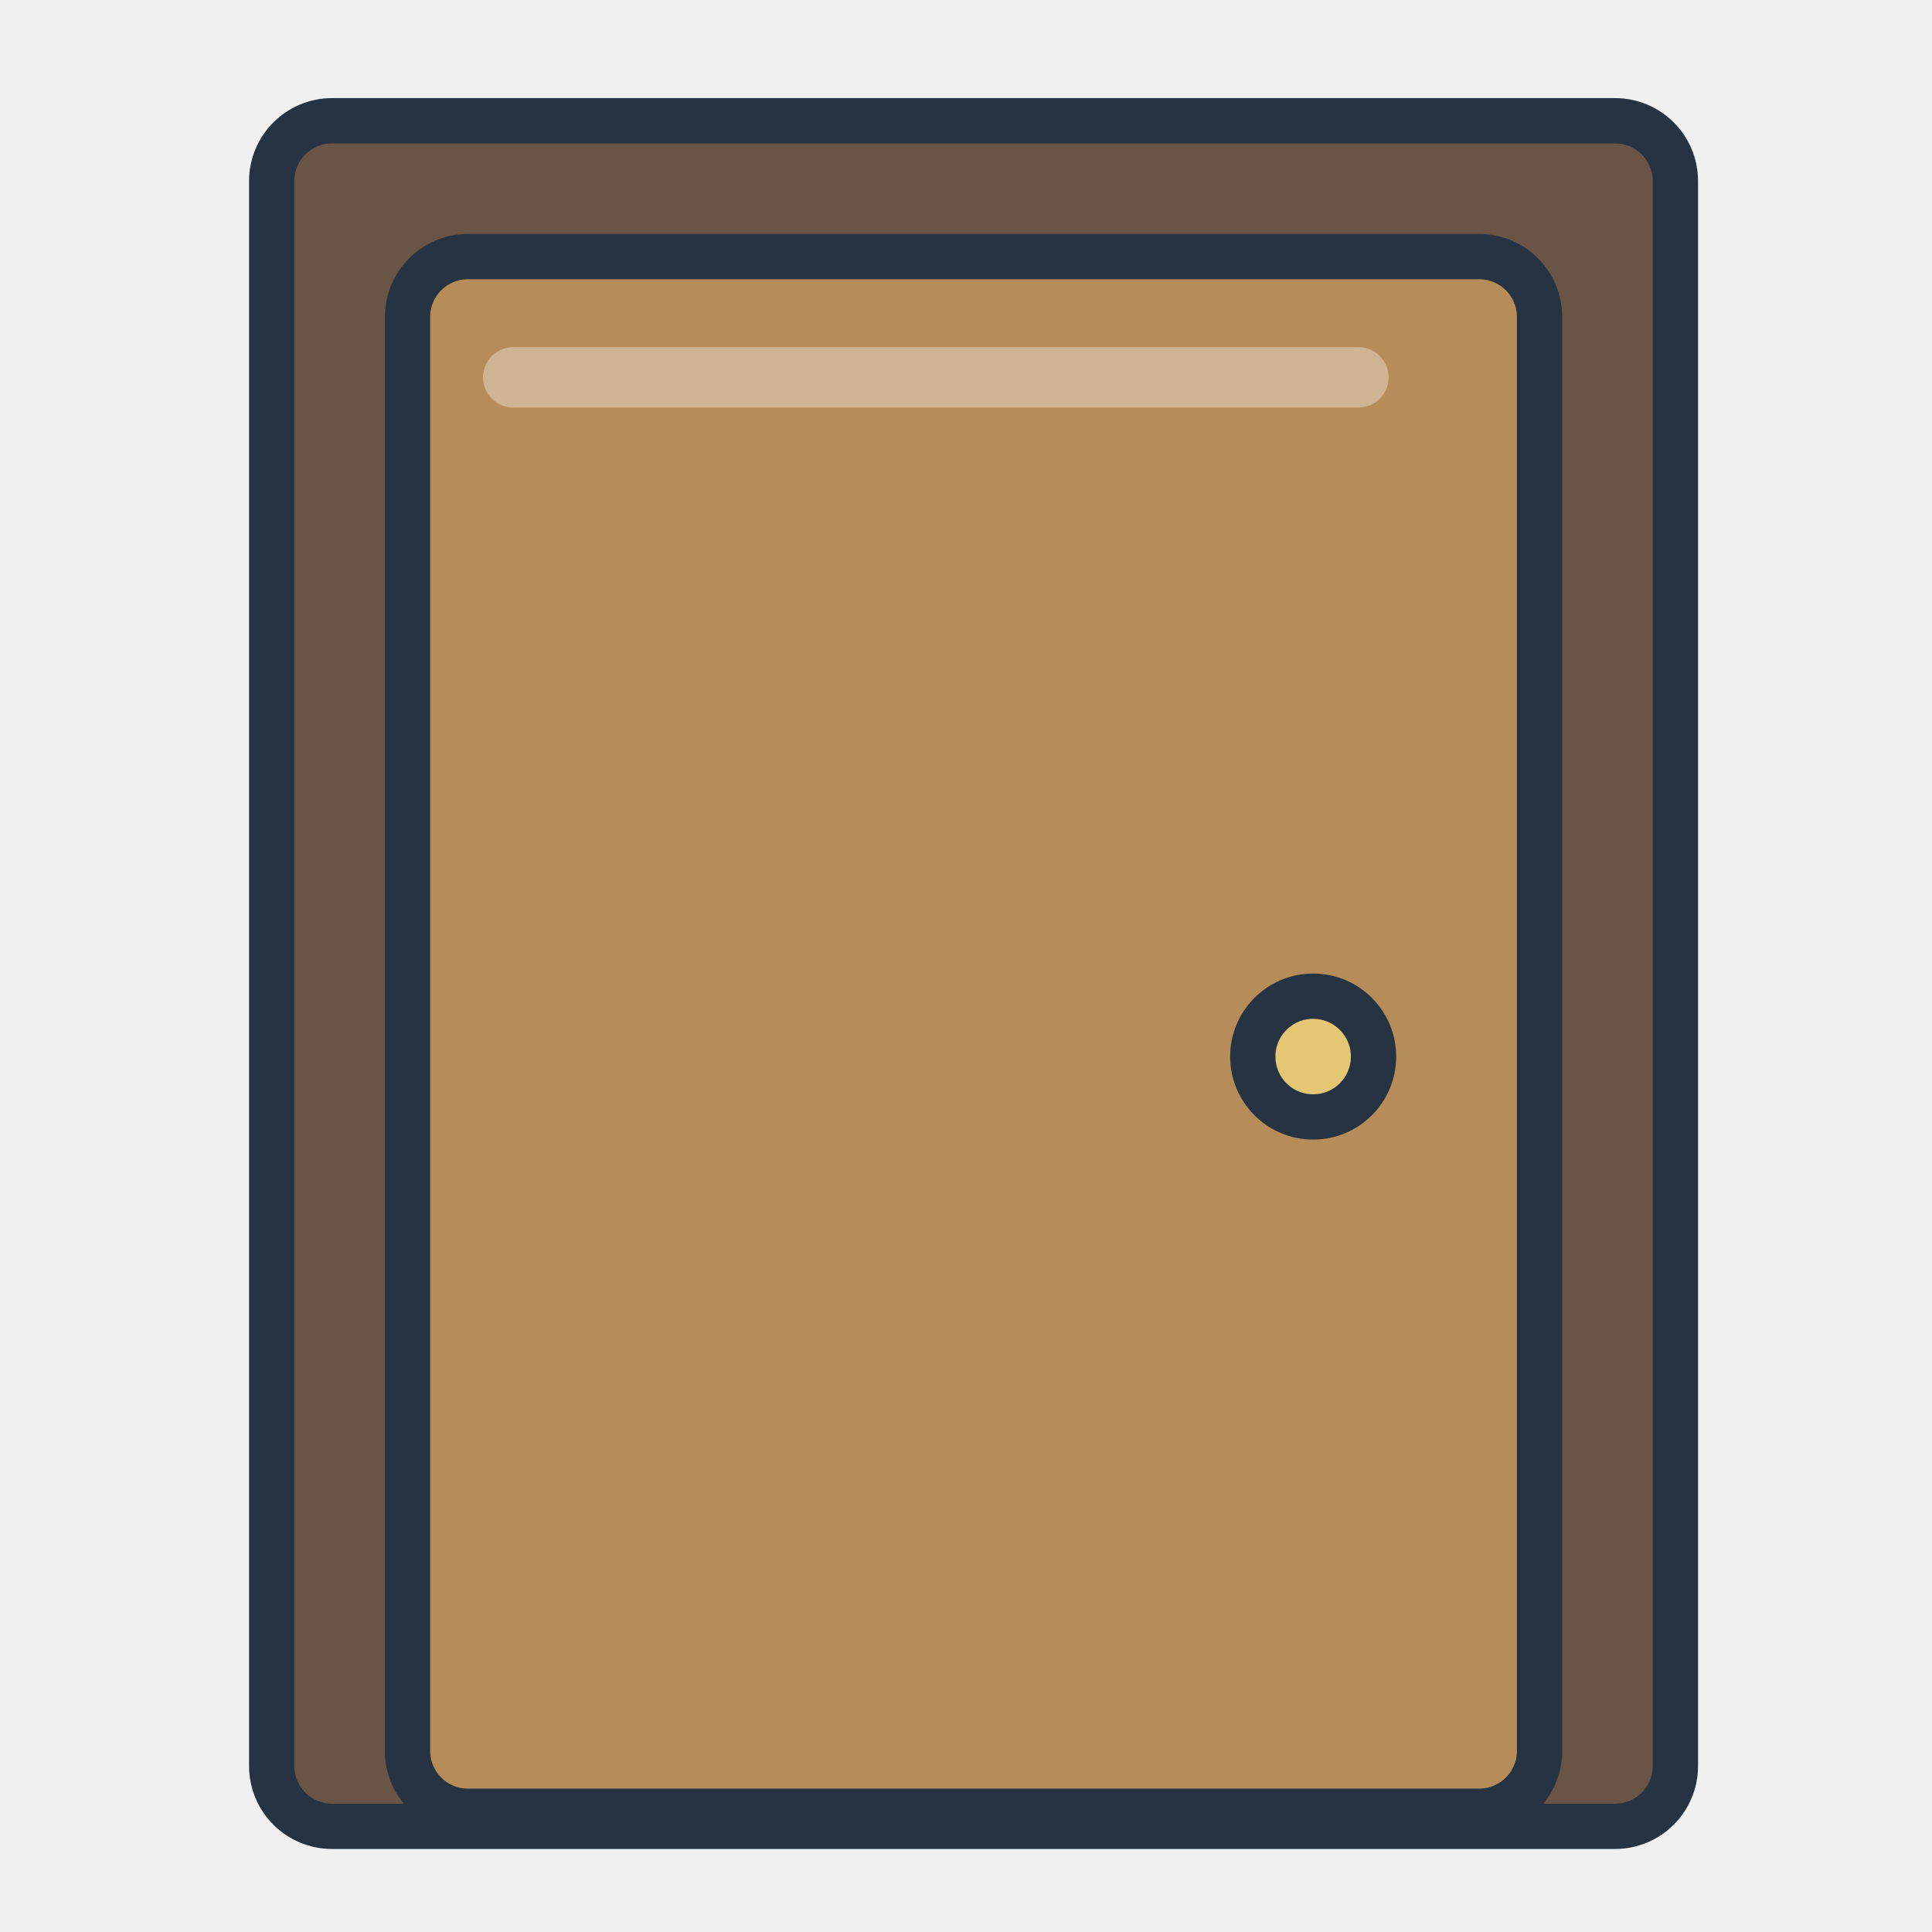
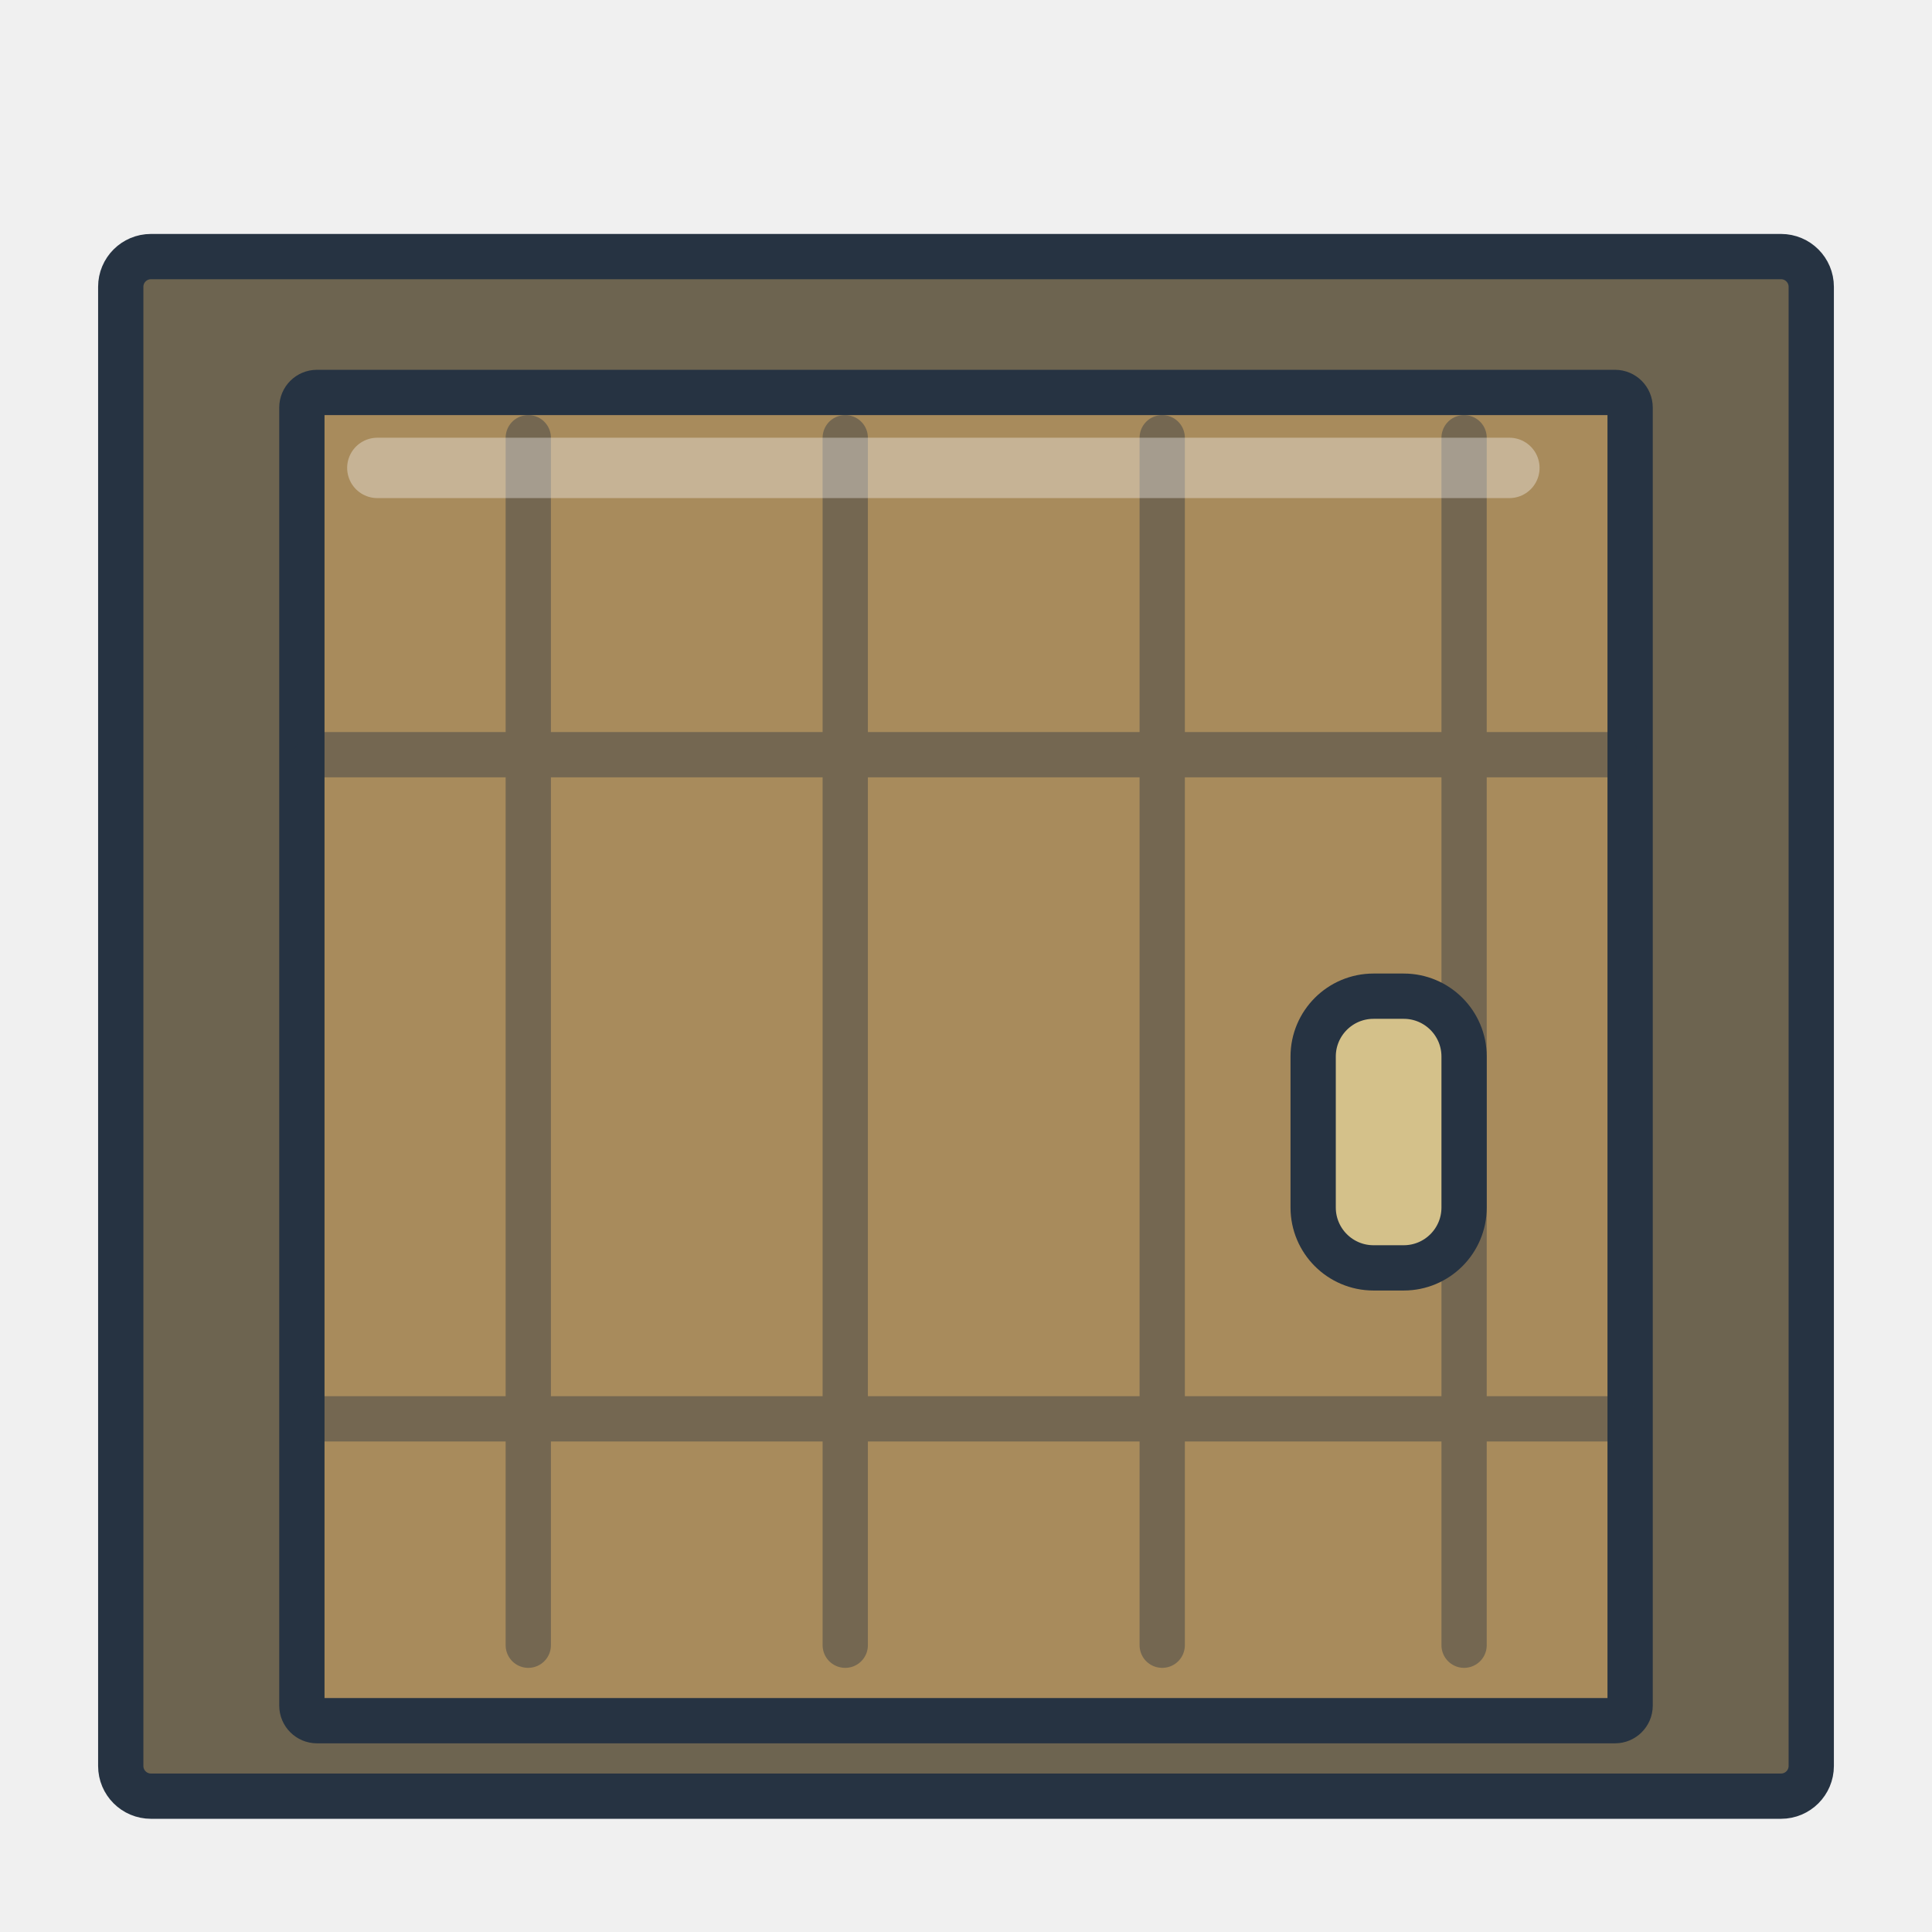
<svg xmlns="http://www.w3.org/2000/svg" width="128" height="128" viewBox="0 0 128 128">
  <g stroke="#263342" stroke-width="3" stroke-linejoin="round" stroke-linecap="round">
-     <rect x="18" y="8" width="93" height="113" rx="4" fill="#695446" />
-     <rect x="27" y="17" width="75" height="103" rx="4" fill="#b68c59" />
-     <ellipse cx="87" cy="70" rx="4" ry="4" fill="#e5c773" />
-     <path d="M34 25h56" stroke="white" opacity=".35" stroke-width="4" />
+     <rect x="8" y="17" width="112" height="102" rx="2" fill="#6d6450" />
+     <rect x="20" y="26" width="88" height="88" rx="1" fill="#a88b5c" />
+     <path d="M35 29v80M56 29v80M77 29v80M97 29v80M21 50h86M21 94h86" fill="none" opacity=".4" />
+     <rect x="87" y="66" width="10" height="18" rx="4" fill="#d4c18a" />
+     <path d="M25 31h75" stroke="white" opacity=".35" stroke-width="4" />
  </g>
</svg>
